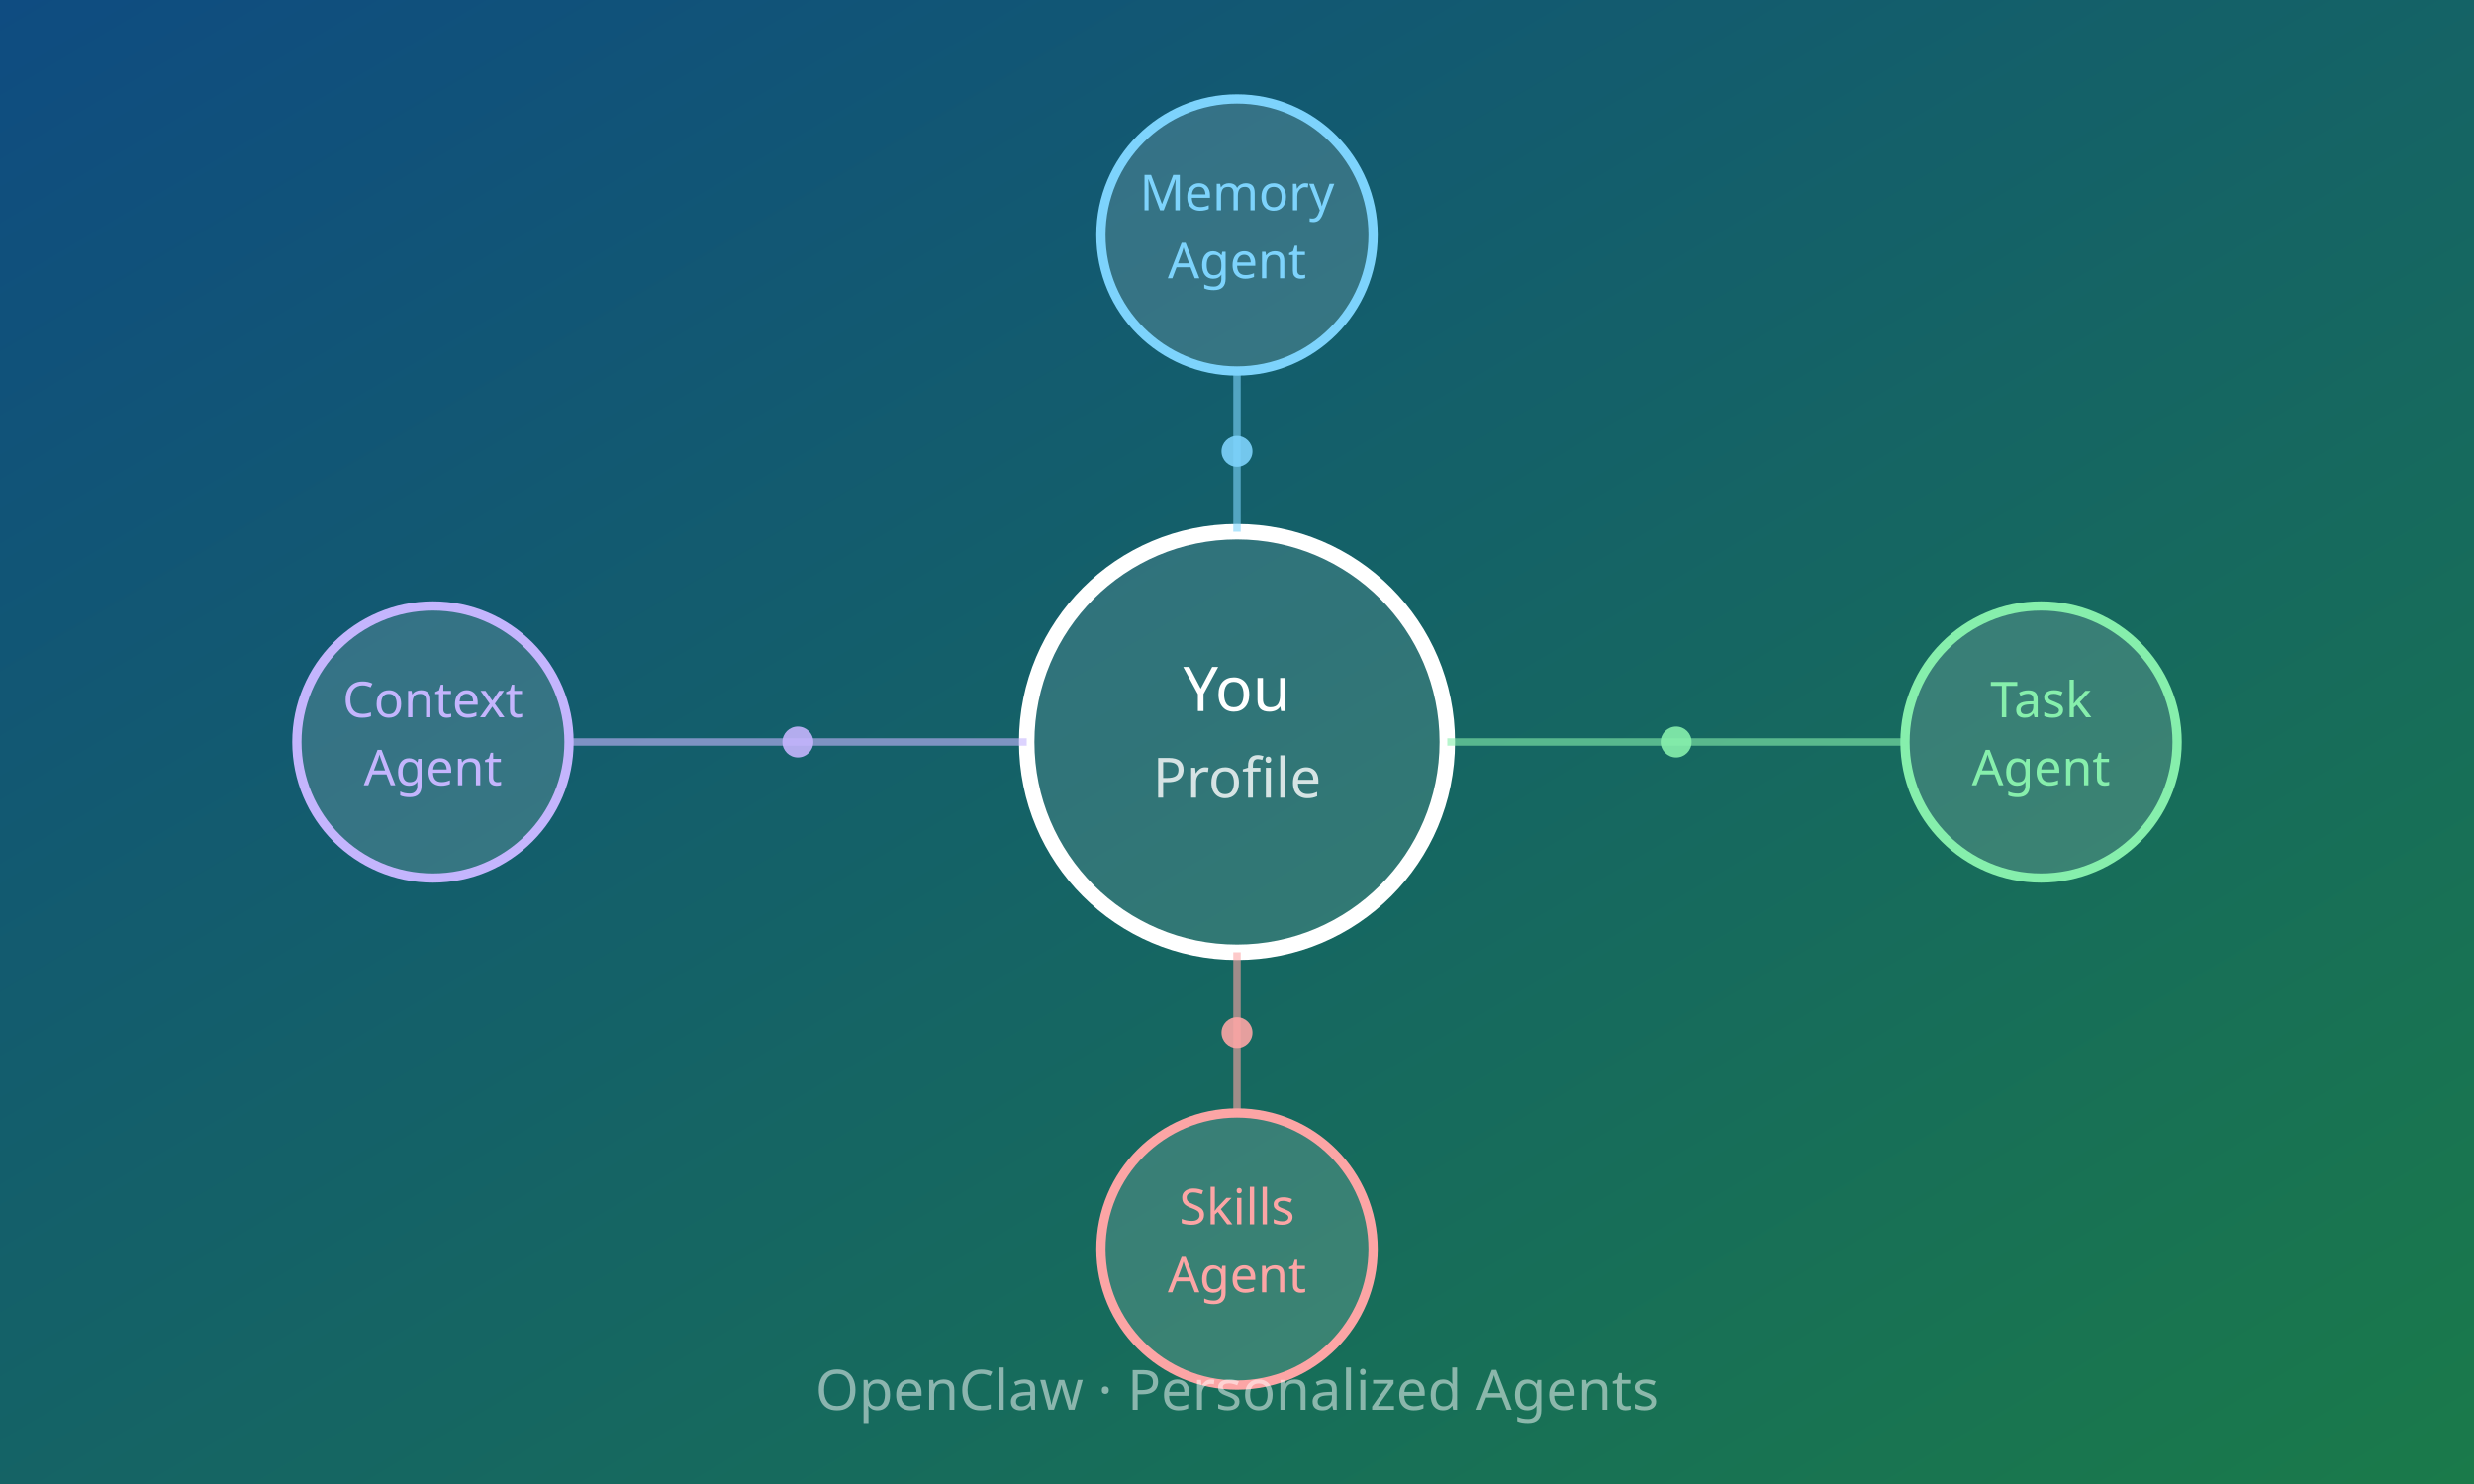
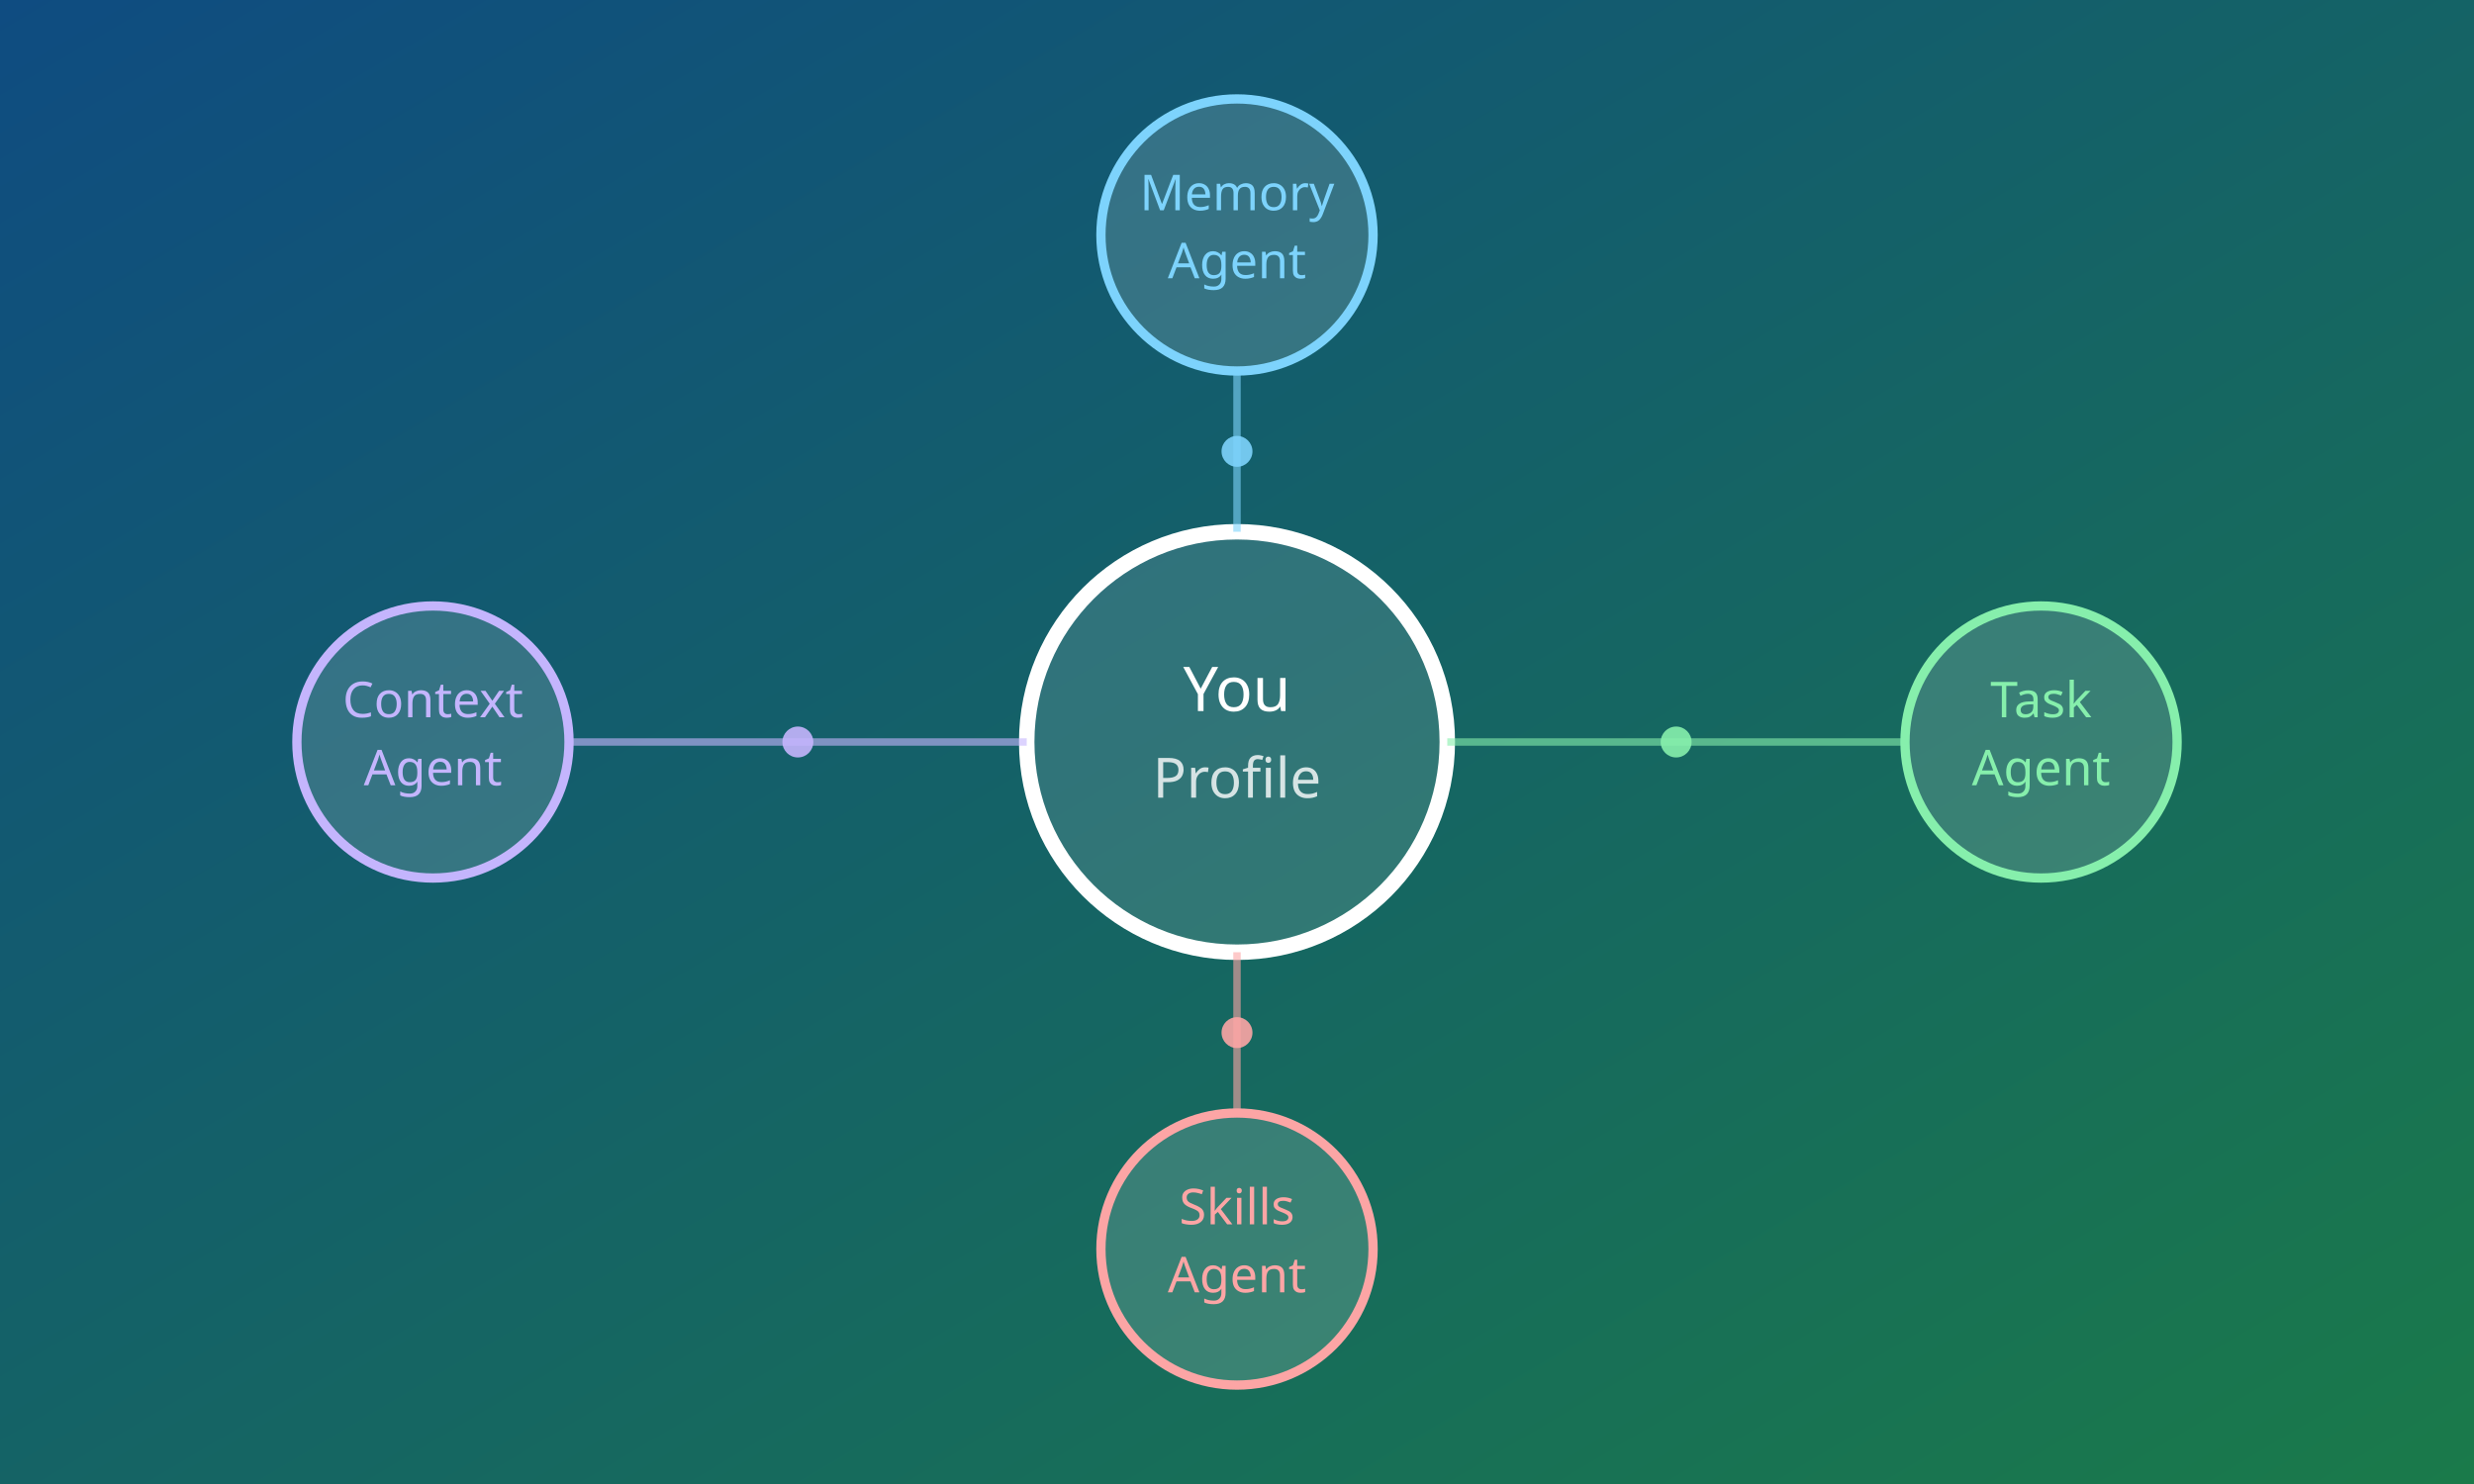
<svg xmlns="http://www.w3.org/2000/svg" viewBox="0 0 400 240">
  <defs>
    <linearGradient id="bgpa" x1="0%" y1="0%" x2="100%" y2="100%">
      <stop offset="0%" style="stop-color:#0f4c81" />
      <stop offset="100%" style="stop-color:#1a7a4a" />
    </linearGradient>
  </defs>
  <rect width="400" height="240" fill="url(#bgpa)" />
  <circle cx="200" cy="120" r="34" fill="rgba(255,255,255,0.12)" stroke="#fff" stroke-width="2.5" />
  <text x="200" y="115" text-anchor="middle" fill="#fff" font-size="10" font-family="sans-serif">You</text>
  <text x="200" y="129" text-anchor="middle" fill="#fff" font-size="9" font-family="sans-serif" opacity="0.8">Profile</text>
  <circle cx="200" cy="38" r="22" fill="rgba(255,255,255,0.15)" stroke="#7dd3fc" stroke-width="1.5" />
  <text x="200" y="34" text-anchor="middle" fill="#7dd3fc" font-size="8" font-family="sans-serif">Memory</text>
  <text x="200" y="45" text-anchor="middle" fill="#7dd3fc" font-size="8" font-family="sans-serif">Agent</text>
  <circle cx="330" cy="120" r="22" fill="rgba(255,255,255,0.15)" stroke="#86efac" stroke-width="1.5" />
  <text x="330" y="116" text-anchor="middle" fill="#86efac" font-size="8" font-family="sans-serif">Task</text>
  <text x="330" y="127" text-anchor="middle" fill="#86efac" font-size="8" font-family="sans-serif">Agent</text>
  <circle cx="200" cy="202" r="22" fill="rgba(255,255,255,0.15)" stroke="#fca5a5" stroke-width="1.5" />
  <text x="200" y="198" text-anchor="middle" fill="#fca5a5" font-size="8" font-family="sans-serif">Skills</text>
  <text x="200" y="209" text-anchor="middle" fill="#fca5a5" font-size="8" font-family="sans-serif">Agent</text>
  <circle cx="70" cy="120" r="22" fill="rgba(255,255,255,0.15)" stroke="#c4b5fd" stroke-width="1.5" />
  <text x="70" y="116" text-anchor="middle" fill="#c4b5fd" font-size="8" font-family="sans-serif">Context</text>
  <text x="70" y="127" text-anchor="middle" fill="#c4b5fd" font-size="8" font-family="sans-serif">Agent</text>
  <line x1="200" y1="60" x2="200" y2="86" stroke="#7dd3fc" stroke-width="1.2" opacity="0.6" />
  <line x1="308" y1="120" x2="234" y2="120" stroke="#86efac" stroke-width="1.2" opacity="0.6" />
  <line x1="200" y1="180" x2="200" y2="154" stroke="#fca5a5" stroke-width="1.2" opacity="0.6" />
  <line x1="92" y1="120" x2="166" y2="120" stroke="#c4b5fd" stroke-width="1.2" opacity="0.6" />
  <circle cx="200" cy="73" r="2.5" fill="#7dd3fc" opacity="0.9" />
  <circle cx="271" cy="120" r="2.5" fill="#86efac" opacity="0.9" />
  <circle cx="200" cy="167" r="2.5" fill="#fca5a5" opacity="0.9" />
  <circle cx="129" cy="120" r="2.5" fill="#c4b5fd" opacity="0.9" />
-   <text x="200" y="228" text-anchor="middle" fill="rgba(255,255,255,0.5)" font-size="9" font-family="sans-serif">OpenClaw · Personalized Agents</text>
</svg>
